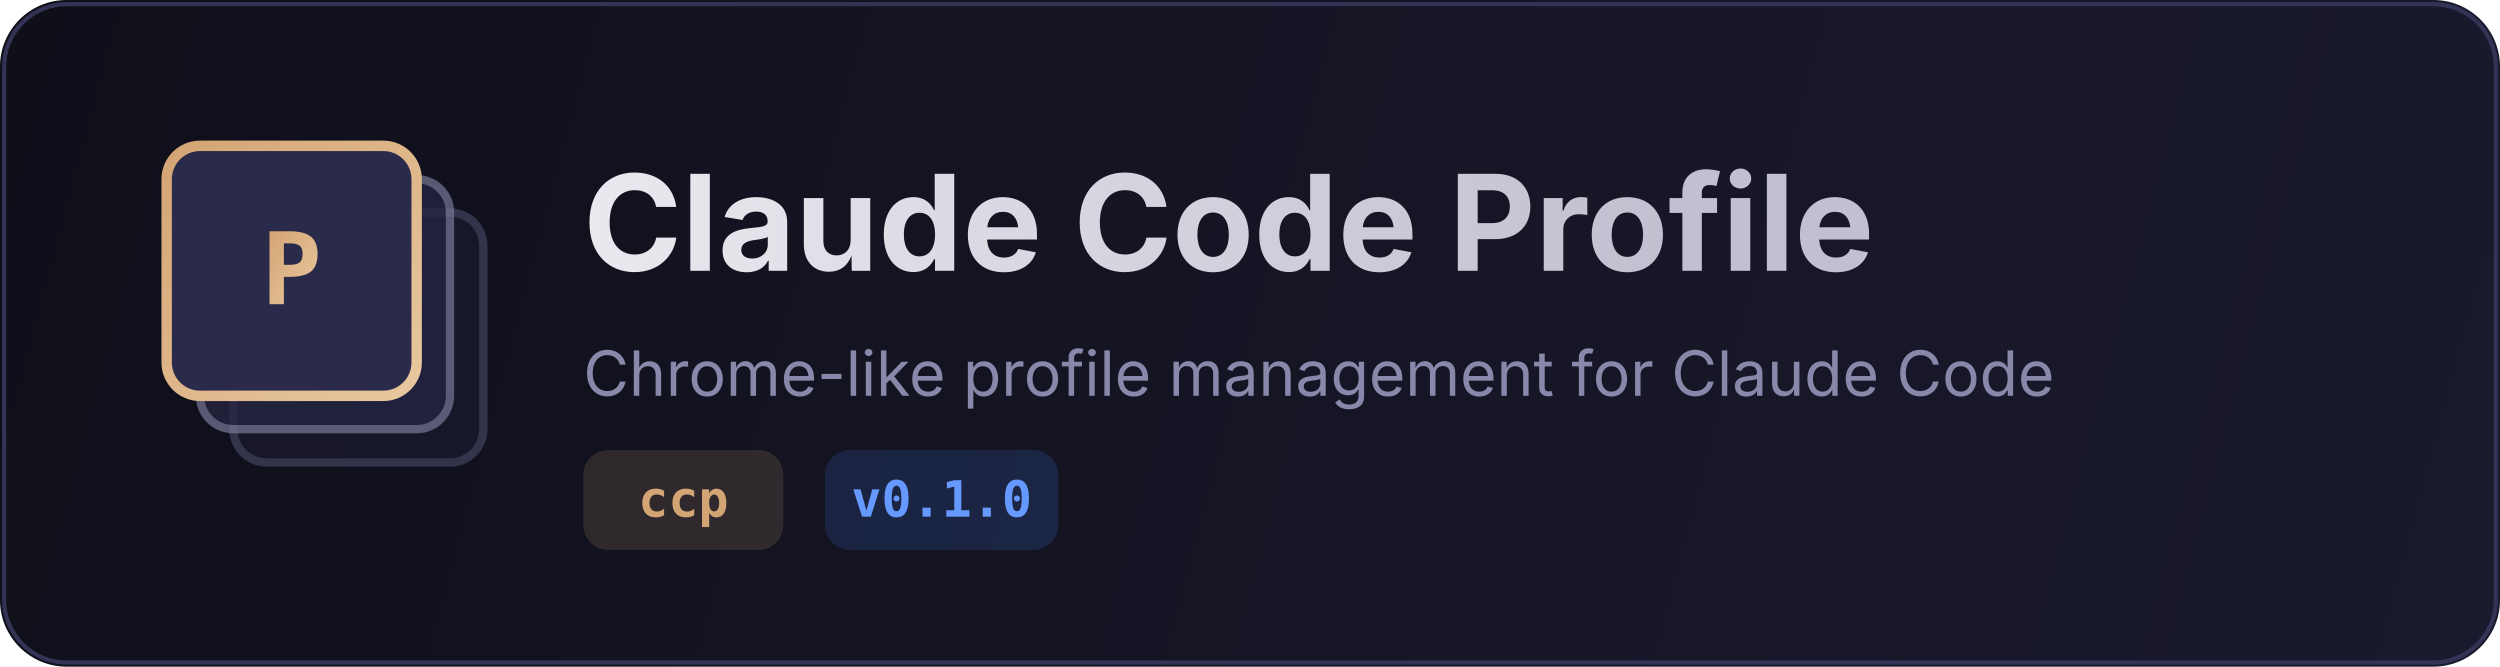
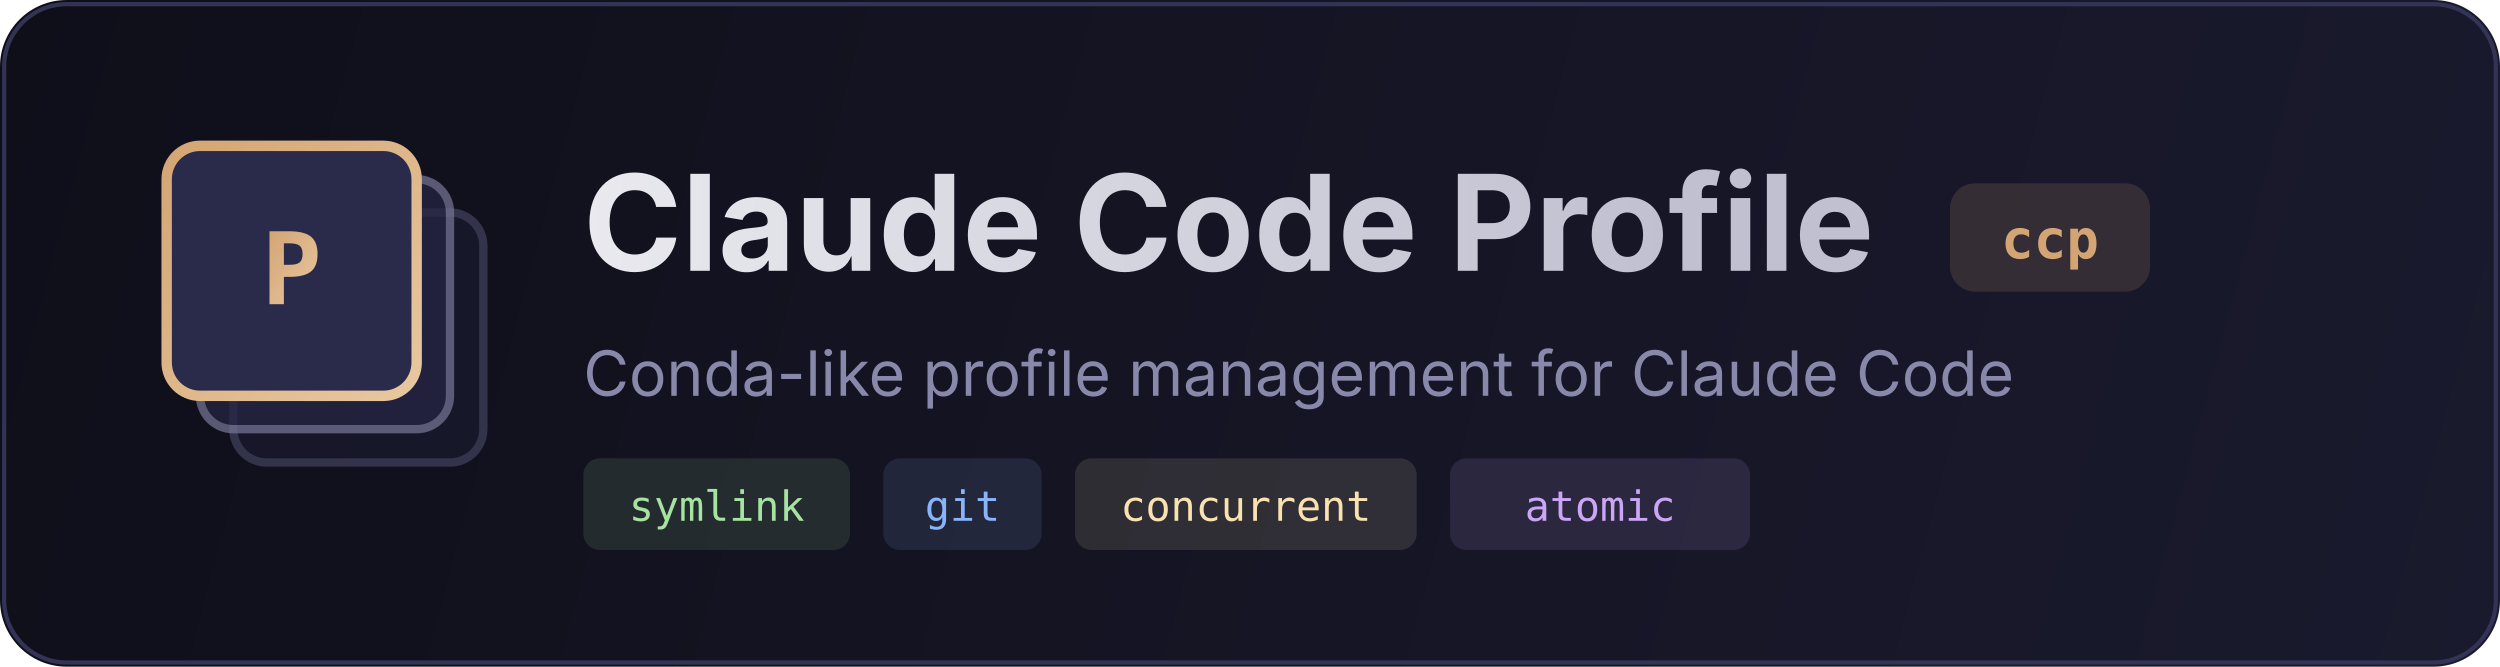
<svg xmlns="http://www.w3.org/2000/svg" viewBox="0 0 600 160" fill="none">
  <defs>
    <linearGradient id="bg" x1="0" y1="0" x2="600" y2="160" gradientUnits="userSpaceOnUse">
      <stop offset="0%" stop-color="#0f0f1a" />
      <stop offset="100%" stop-color="#1a1a2e" />
    </linearGradient>
    <linearGradient id="accent" x1="0" y1="0" x2="1" y2="1">
      <stop offset="0%" stop-color="#D4A574" />
      <stop offset="100%" stop-color="#E8C8A0" />
    </linearGradient>
    <linearGradient id="text-grad" x1="0" y1="0" x2="400" y2="0" gradientUnits="userSpaceOnUse">
      <stop offset="0%" stop-color="#ffffff" />
      <stop offset="100%" stop-color="#c0c0d0" />
    </linearGradient>
  </defs>
  <rect width="600" height="160" rx="16" fill="url(#bg)" />
  <rect x="1" y="1" width="598" height="158" rx="15" stroke="#333355" stroke-width="1" fill="none" />
  <g transform="translate(40, 35)">
    <rect x="16" y="16" width="60" height="60" rx="8" stroke="#555577" stroke-width="2" fill="#1e1e35" opacity="0.5" />
    <rect x="8" y="8" width="60" height="60" rx="8" stroke="#777799" stroke-width="2" fill="#252545" opacity="0.7" />
    <rect x="0" y="0" width="60" height="60" rx="8" stroke="url(#accent)" stroke-width="2.5" fill="#2a2a4a" />
    <text x="30" y="38" text-anchor="middle" font-family="SF Mono, Menlo, monospace" font-size="24" font-weight="bold" fill="url(#accent)">P</text>
  </g>
  <text x="140" y="65" font-family="Inter, -apple-system, sans-serif" font-size="32" font-weight="700" fill="url(#text-grad)">Claude Code Profile</text>
-   <text x="140" y="95" font-family="Inter, -apple-system, sans-serif" font-size="15" fill="#8888aa">Chrome-like profile management for Claude Code</text>
-   <rect x="140" y="108" width="48" height="24" rx="6" fill="#D4A574" opacity="0.15" />
-   <text x="164" y="124" text-anchor="middle" font-family="SF Mono, Menlo, monospace" font-size="12" font-weight="600" fill="#D4A574">ccp</text>
-   <rect x="198" y="108" width="56" height="24" rx="6" fill="#4488ff" opacity="0.15" />
-   <text x="226" y="124" text-anchor="middle" font-family="SF Mono, Menlo, monospace" font-size="12" font-weight="600" fill="#6699ff">v0.1.0</text>
+   <rect x="468" y="44" width="48" height="26" rx="6" fill="#D4A574" opacity="0.15" />
+   <text x="492" y="62" text-anchor="middle" font-family="SF Mono, Menlo, monospace" font-size="13" font-weight="600" fill="#D4A574">ccp</text>
+   <text x="140" y="95" font-family="Inter, -apple-system, sans-serif" font-size="15" fill="#8888aa">Conda-like profile management for Claude Code</text>
+   <g transform="translate(140, 110)">
+     <rect x="0" y="0" width="64" height="22" rx="4" fill="#a6e3a1" opacity="0.12" />
+     <text x="32" y="15" text-anchor="middle" font-family="SF Mono, Menlo, monospace" font-size="10" fill="#a6e3a1">symlink</text>
+     <rect x="72" y="0" width="38" height="22" rx="4" fill="#89b4fa" opacity="0.12" />
+     <text x="91" y="15" text-anchor="middle" font-family="SF Mono, Menlo, monospace" font-size="10" fill="#89b4fa">git</text>
+     <rect x="118" y="0" width="82" height="22" rx="4" fill="#f9e2af" opacity="0.12" />
+     <text x="159" y="15" text-anchor="middle" font-family="SF Mono, Menlo, monospace" font-size="10" fill="#f9e2af">concurrent</text>
+     <rect x="208" y="0" width="72" height="22" rx="4" fill="#cba6f7" opacity="0.12" />
+     <text x="244" y="15" text-anchor="middle" font-family="SF Mono, Menlo, monospace" font-size="10" fill="#cba6f7">atomic</text>
+   </g>
</svg>
